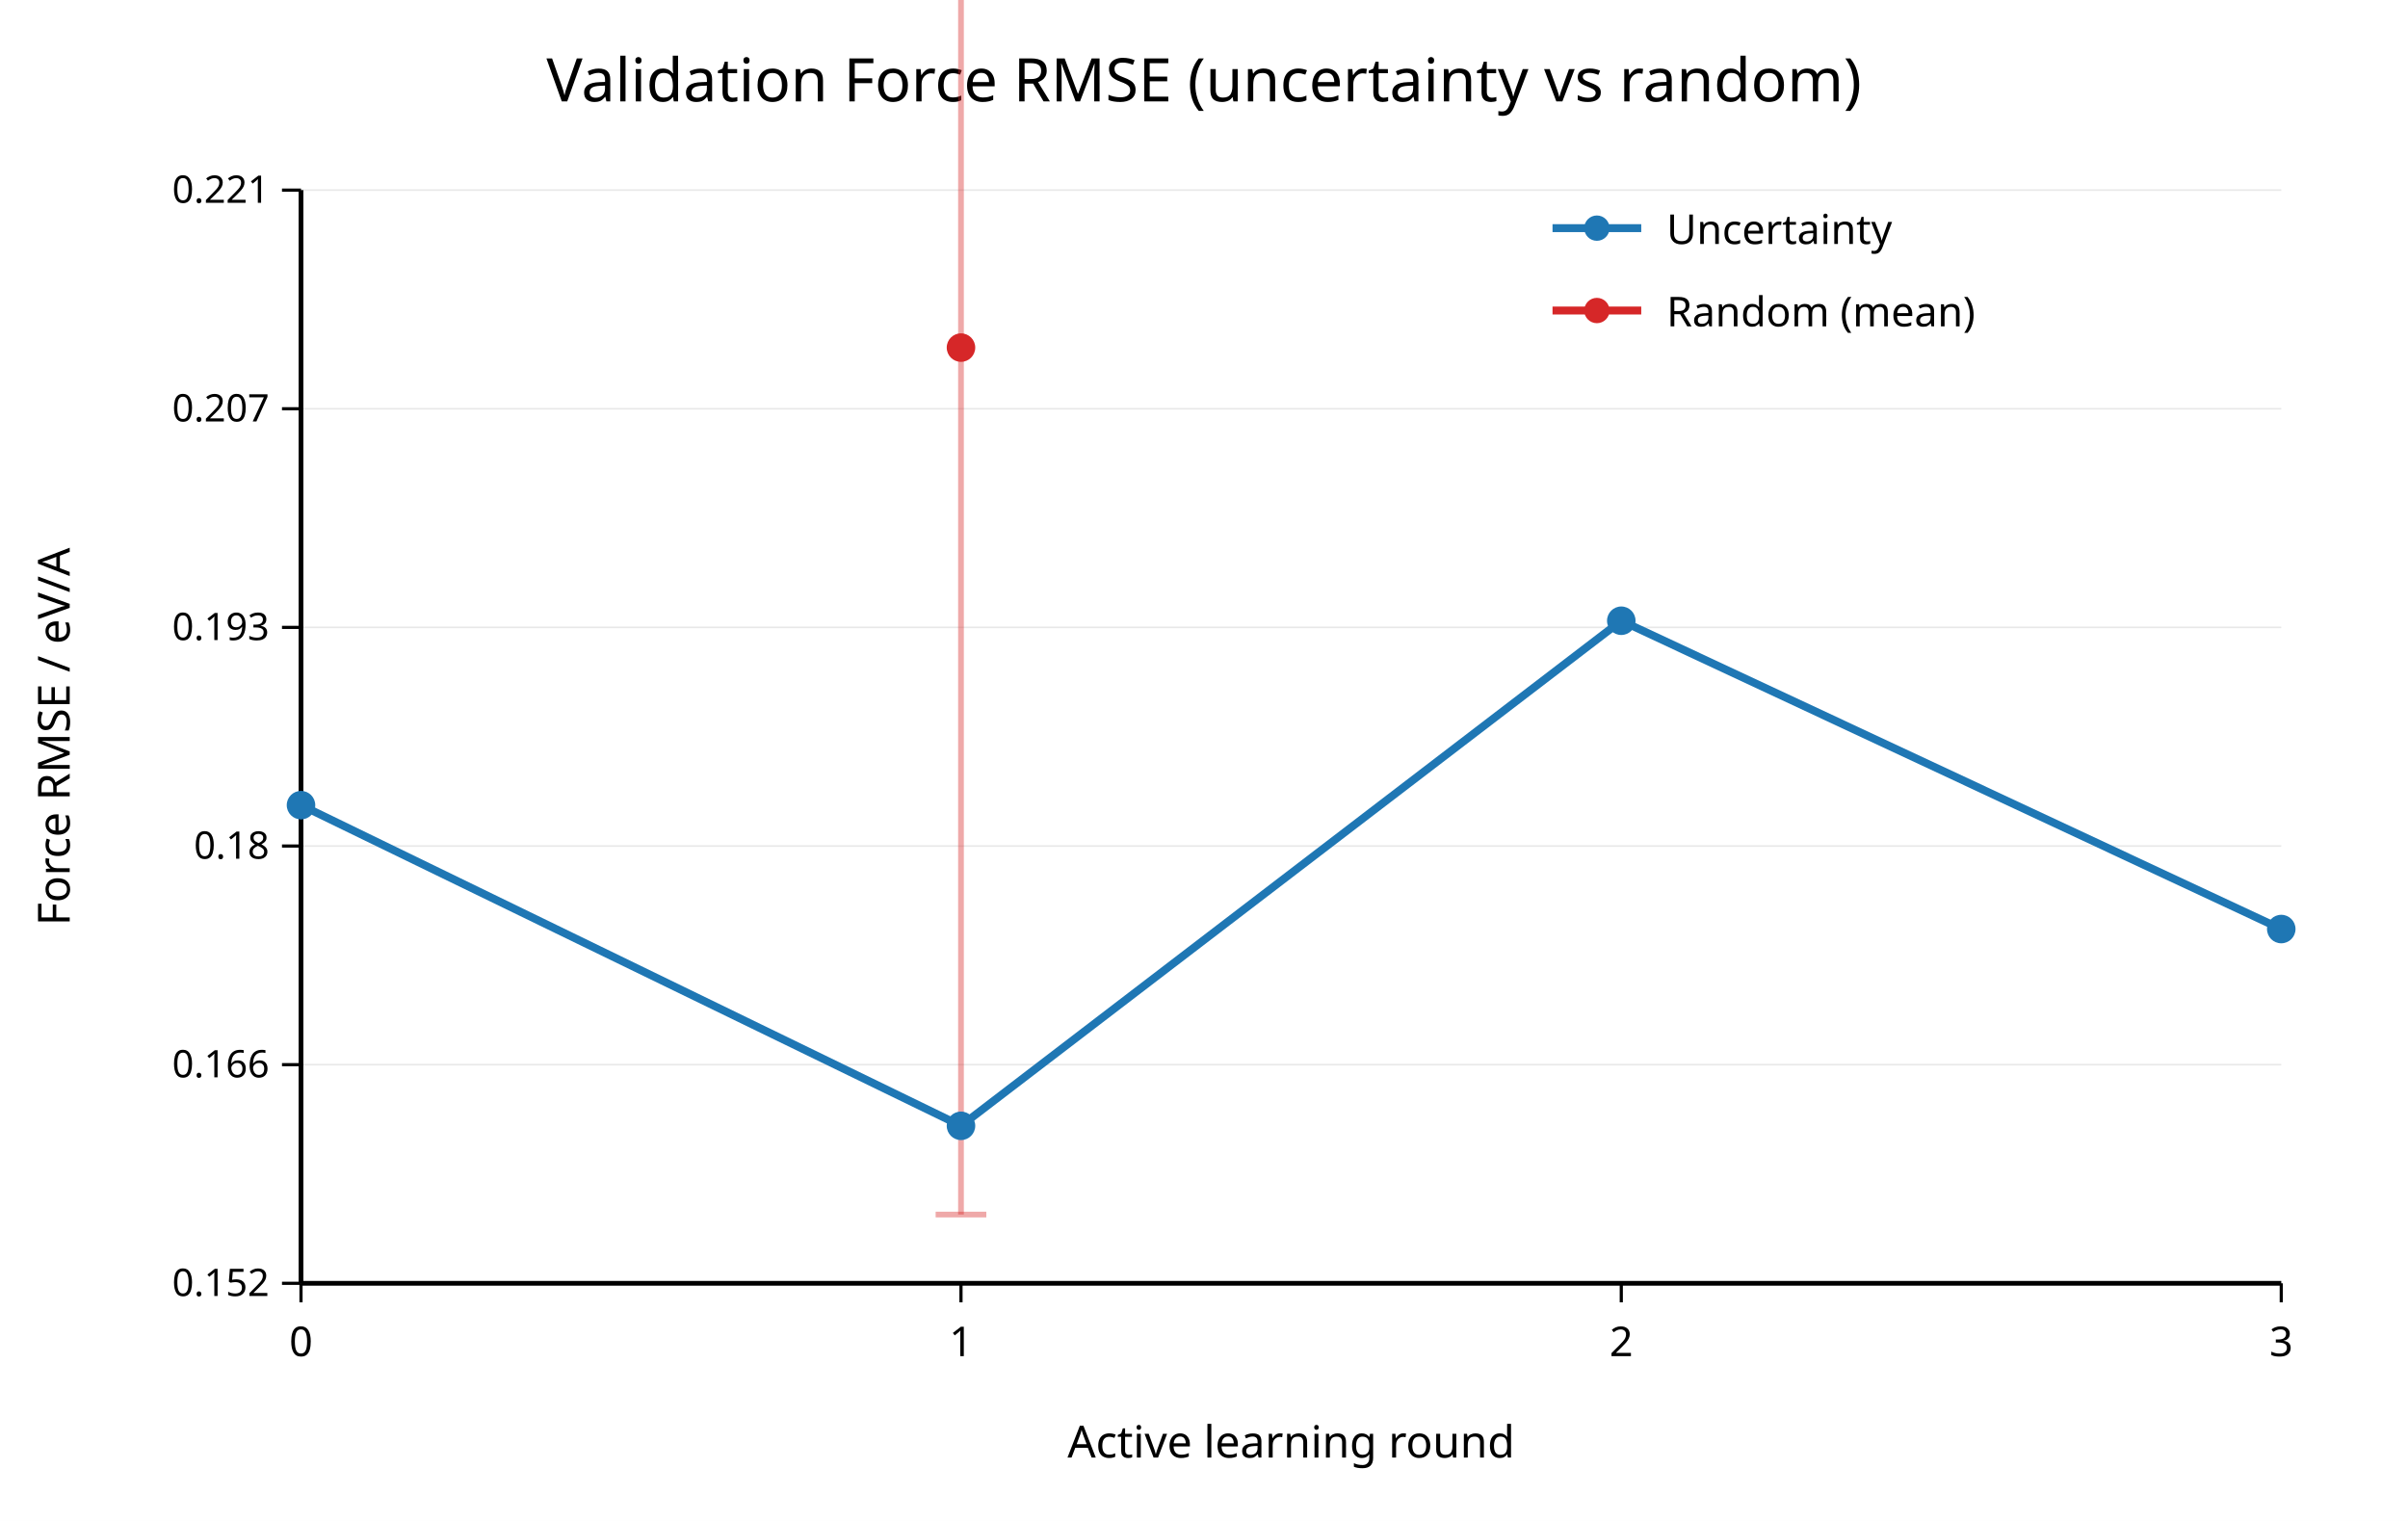
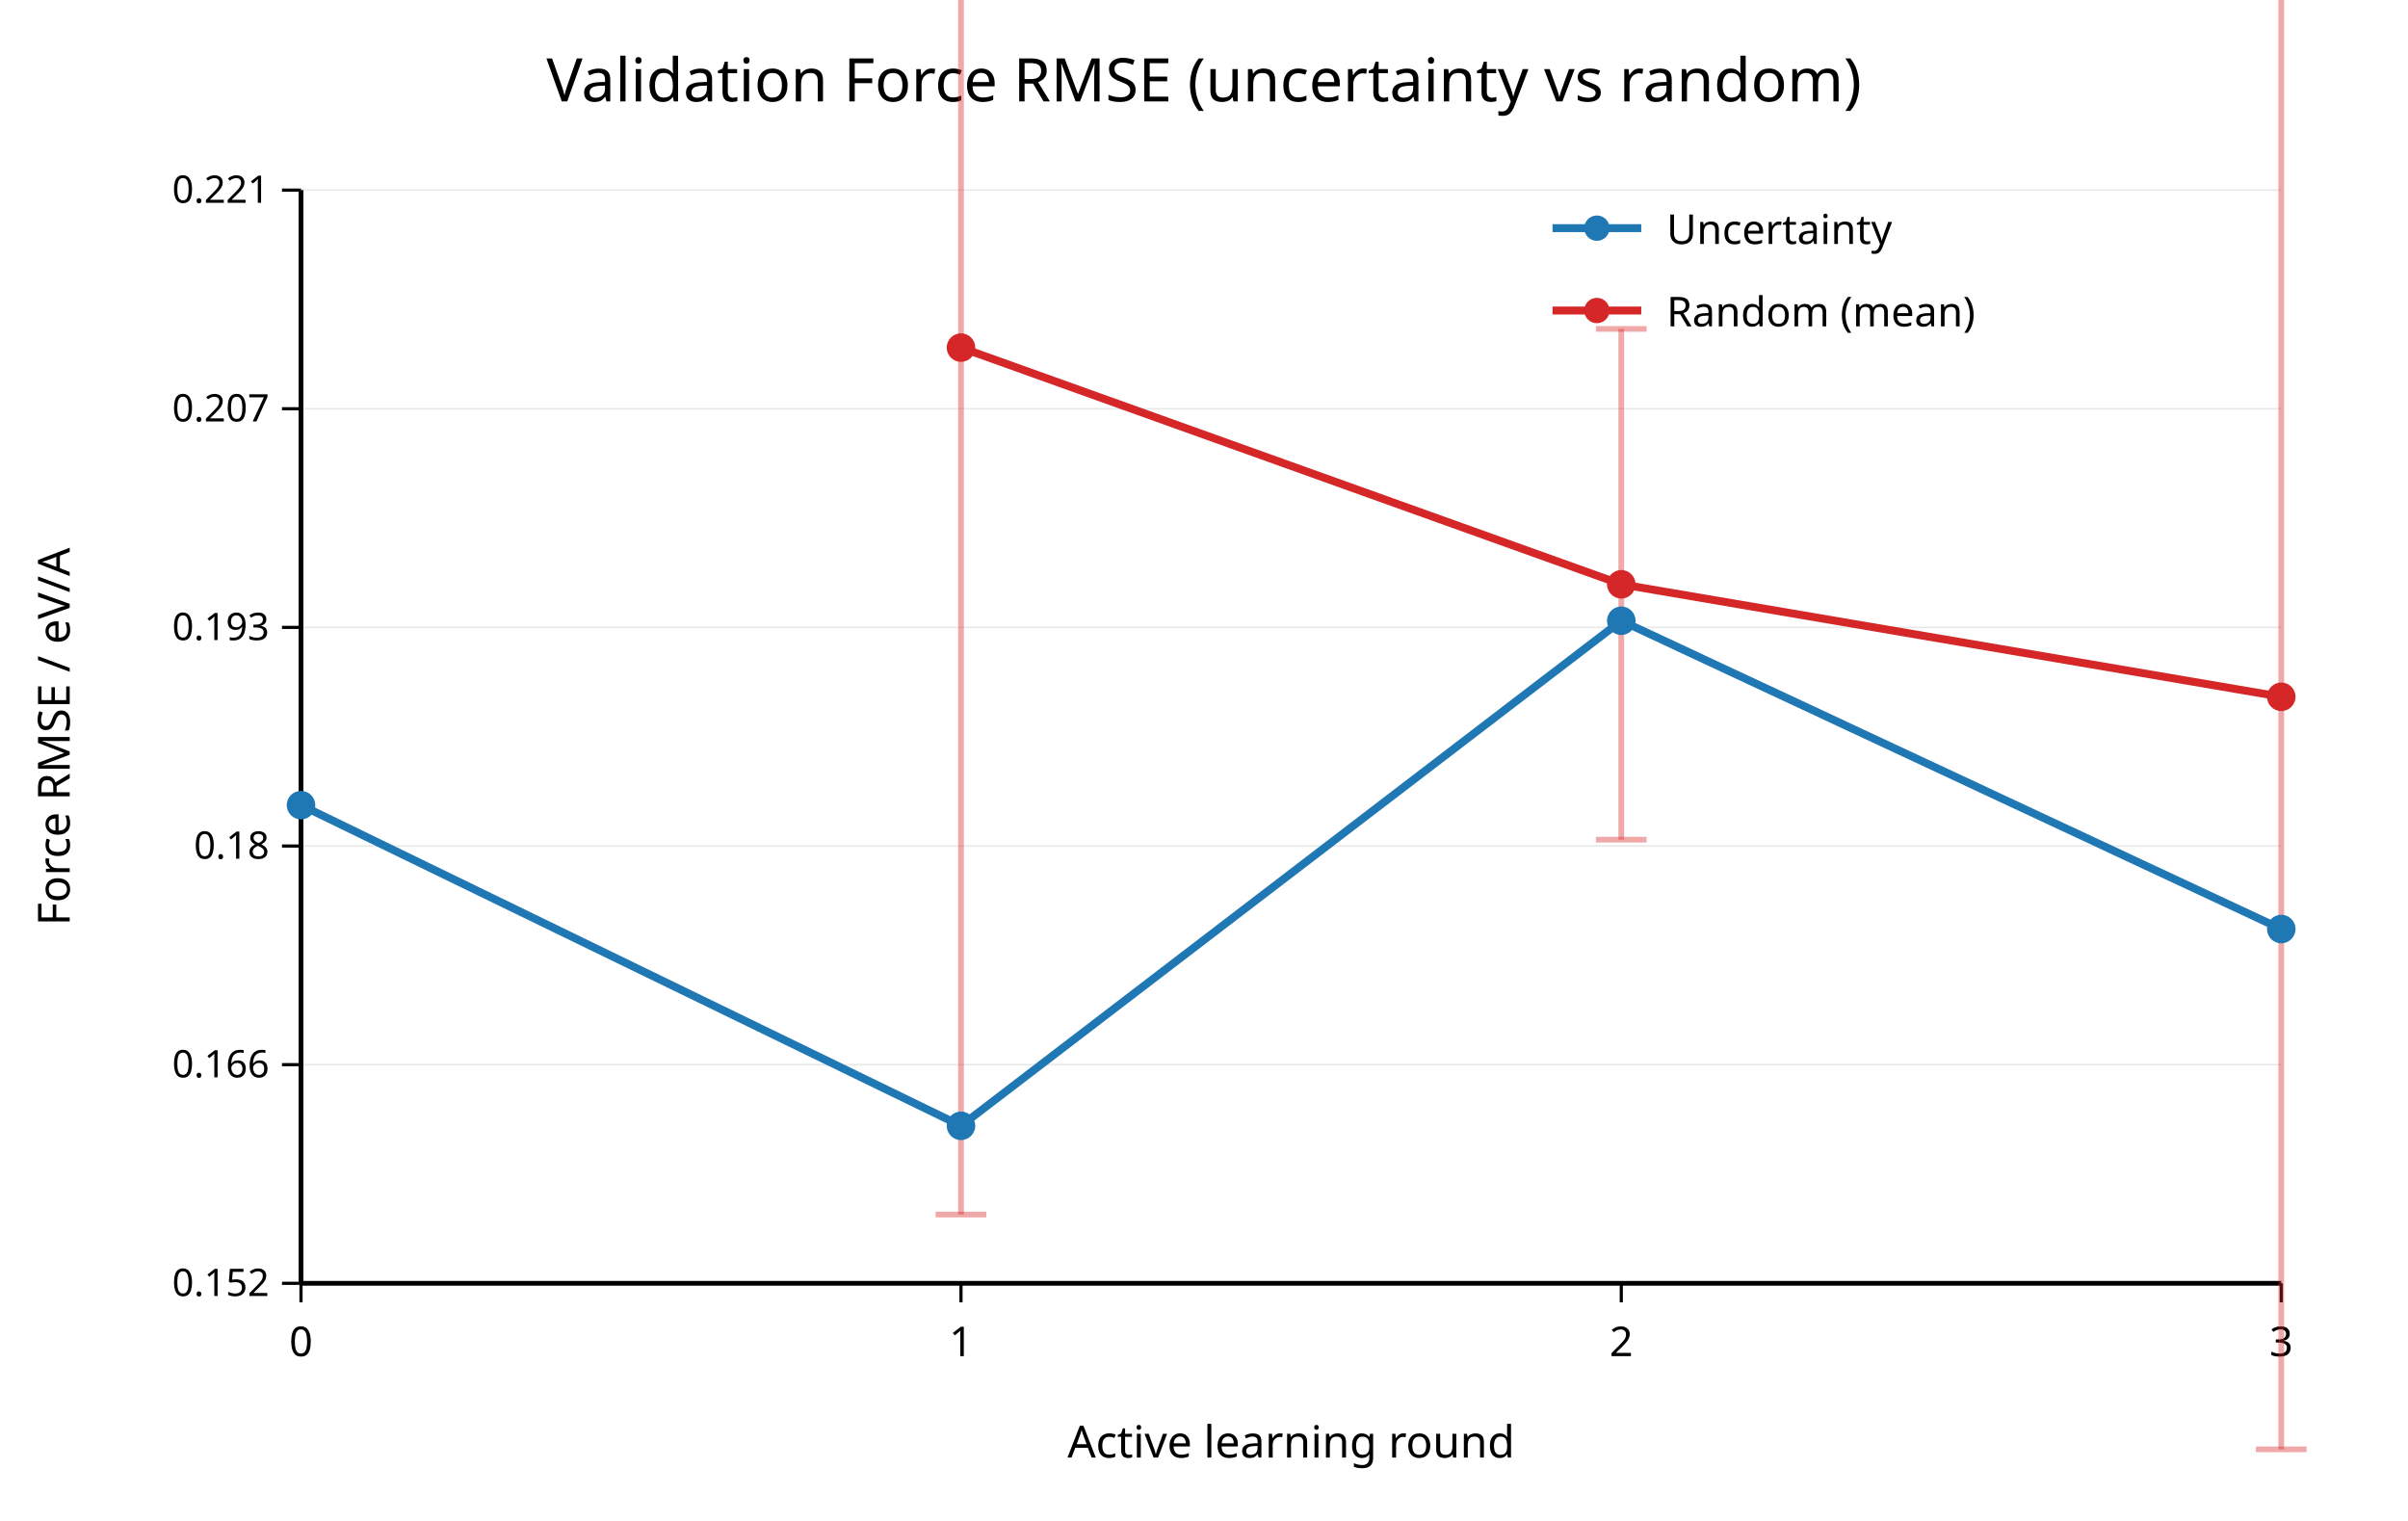
<svg xmlns="http://www.w3.org/2000/svg" width="760" height="480" viewBox="0 0 760 480">
  <rect width="100%" height="100%" fill="white" />
  <text x="380.0" y="32" text-anchor="middle" font-size="19" font-family="sans-serif">Validation Force RMSE (uncertainty vs random)</text>
  <line x1="95" y1="405.0" x2="720" y2="405.0" stroke="#e8e8e8" stroke-width="0.5" />
  <line x1="95" y1="336.0" x2="720" y2="336.0" stroke="#e8e8e8" stroke-width="0.5" />
  <line x1="95" y1="267.0" x2="720" y2="267.0" stroke="#e8e8e8" stroke-width="0.5" />
  <line x1="95" y1="198.0" x2="720" y2="198.0" stroke="#e8e8e8" stroke-width="0.5" />
  <line x1="95" y1="129.0" x2="720" y2="129.0" stroke="#e8e8e8" stroke-width="0.5" />
  <line x1="95" y1="60.0" x2="720" y2="60.0" stroke="#e8e8e8" stroke-width="0.5" />
  <line x1="95" y1="60" x2="95" y2="405" stroke="black" stroke-width="1.5" />
  <line x1="95" y1="405" x2="720" y2="405" stroke="black" stroke-width="1.5" />
  <line x1="95.0" y1="405" x2="95.0" y2="411" stroke="black" />
  <text x="95.0" y="428" text-anchor="middle" font-size="13" font-family="sans-serif">0</text>
  <line x1="303.3" y1="405" x2="303.3" y2="411" stroke="black" />
  <text x="303.3" y="428" text-anchor="middle" font-size="13" font-family="sans-serif">1</text>
  <line x1="511.7" y1="405" x2="511.7" y2="411" stroke="black" />
  <text x="511.7" y="428" text-anchor="middle" font-size="13" font-family="sans-serif">2</text>
  <line x1="720.0" y1="405" x2="720.0" y2="411" stroke="black" />
  <text x="720.0" y="428" text-anchor="middle" font-size="13" font-family="sans-serif">3</text>
  <line x1="89" y1="405.0" x2="95" y2="405.0" stroke="black" />
  <text x="85" y="409.0" text-anchor="end" font-size="12" font-family="sans-serif">0.152</text>
  <line x1="89" y1="336.0" x2="95" y2="336.0" stroke="black" />
  <text x="85" y="340.0" text-anchor="end" font-size="12" font-family="sans-serif">0.166</text>
  <line x1="89" y1="267.0" x2="95" y2="267.0" stroke="black" />
  <text x="85" y="271.0" text-anchor="end" font-size="12" font-family="sans-serif">0.18</text>
  <line x1="89" y1="198.0" x2="95" y2="198.0" stroke="black" />
  <text x="85" y="202.0" text-anchor="end" font-size="12" font-family="sans-serif">0.193</text>
  <line x1="89" y1="129.0" x2="95" y2="129.0" stroke="black" />
  <text x="85" y="133.0" text-anchor="end" font-size="12" font-family="sans-serif">0.207</text>
  <line x1="89" y1="60.0" x2="95" y2="60.0" stroke="black" />
  <text x="85" y="64.0" text-anchor="end" font-size="12" font-family="sans-serif">0.221</text>
  <text x="407.5" y="460" text-anchor="middle" font-size="14" font-family="sans-serif">Active learning round</text>
  <text x="22" y="232.5" text-anchor="middle" font-size="14" font-family="sans-serif" transform="rotate(-90 22 232.5)">Force RMSE / eV/A</text>
  <line x1="303.3" y1="-163.9" x2="303.3" y2="383.3" stroke="#d62728" stroke-width="1.8" opacity="0.4" />
  <line x1="295.3" y1="-163.9" x2="311.3" y2="-163.9" stroke="#d62728" stroke-width="1.8" opacity="0.4" />
  <line x1="295.3" y1="383.3" x2="311.3" y2="383.3" stroke="#d62728" stroke-width="1.8" opacity="0.4" />
+   <line x1="511.7" y1="103.8" x2="511.7" y2="265.0" stroke="#d62728" stroke-width="1.8" opacity="0.4" />
+   <line x1="503.7" y1="103.8" x2="519.7" y2="103.8" stroke="#d62728" stroke-width="1.8" opacity="0.4" />
+   <line x1="503.7" y1="265.0" x2="519.7" y2="265.0" stroke="#d62728" stroke-width="1.8" opacity="0.4" />
+   <line x1="720.0" y1="-17.6" x2="720.0" y2="457.4" stroke="#d62728" stroke-width="1.8" opacity="0.4" />
+   <line x1="712.0" y1="-17.6" x2="728.0" y2="-17.6" stroke="#d62728" stroke-width="1.8" opacity="0.4" />
+   <line x1="712.0" y1="457.4" x2="728.0" y2="457.4" stroke="#d62728" stroke-width="1.8" opacity="0.4" />
  <polyline points="95.0,254.1 303.3,355.3 511.7,195.9 720.0,293.2" fill="none" stroke="#1f77b4" stroke-width="2.5" />
  <circle cx="95.0" cy="254.1" r="4.5" fill="#1f77b4" />
  <circle cx="303.3" cy="355.3" r="4.5" fill="#1f77b4" />
  <circle cx="511.7" cy="195.9" r="4.5" fill="#1f77b4" />
  <circle cx="720.0" cy="293.2" r="4.5" fill="#1f77b4" />
+   <polyline points="303.3,109.7 511.7,184.4 720.0,219.9" fill="none" stroke="#d62728" stroke-width="2.5" />
  <circle cx="303.3" cy="109.7" r="4.5" fill="#d62728" />
+   <circle cx="511.7" cy="184.4" r="4.5" fill="#d62728" />
+   <circle cx="720.0" cy="219.9" r="4.5" fill="#d62728" />
  <line x1="490" y1="72" x2="518" y2="72" stroke="#1f77b4" stroke-width="2.5" />
  <circle cx="504" cy="72" r="4" fill="#1f77b4" />
  <text x="526" y="77" font-size="13" font-family="sans-serif">Uncertainty</text>
  <line x1="490" y1="98" x2="518" y2="98" stroke="#d62728" stroke-width="2.5" />
  <circle cx="504" cy="98" r="4" fill="#d62728" />
  <text x="526" y="103" font-size="13" font-family="sans-serif">Random (mean)</text>
</svg>
